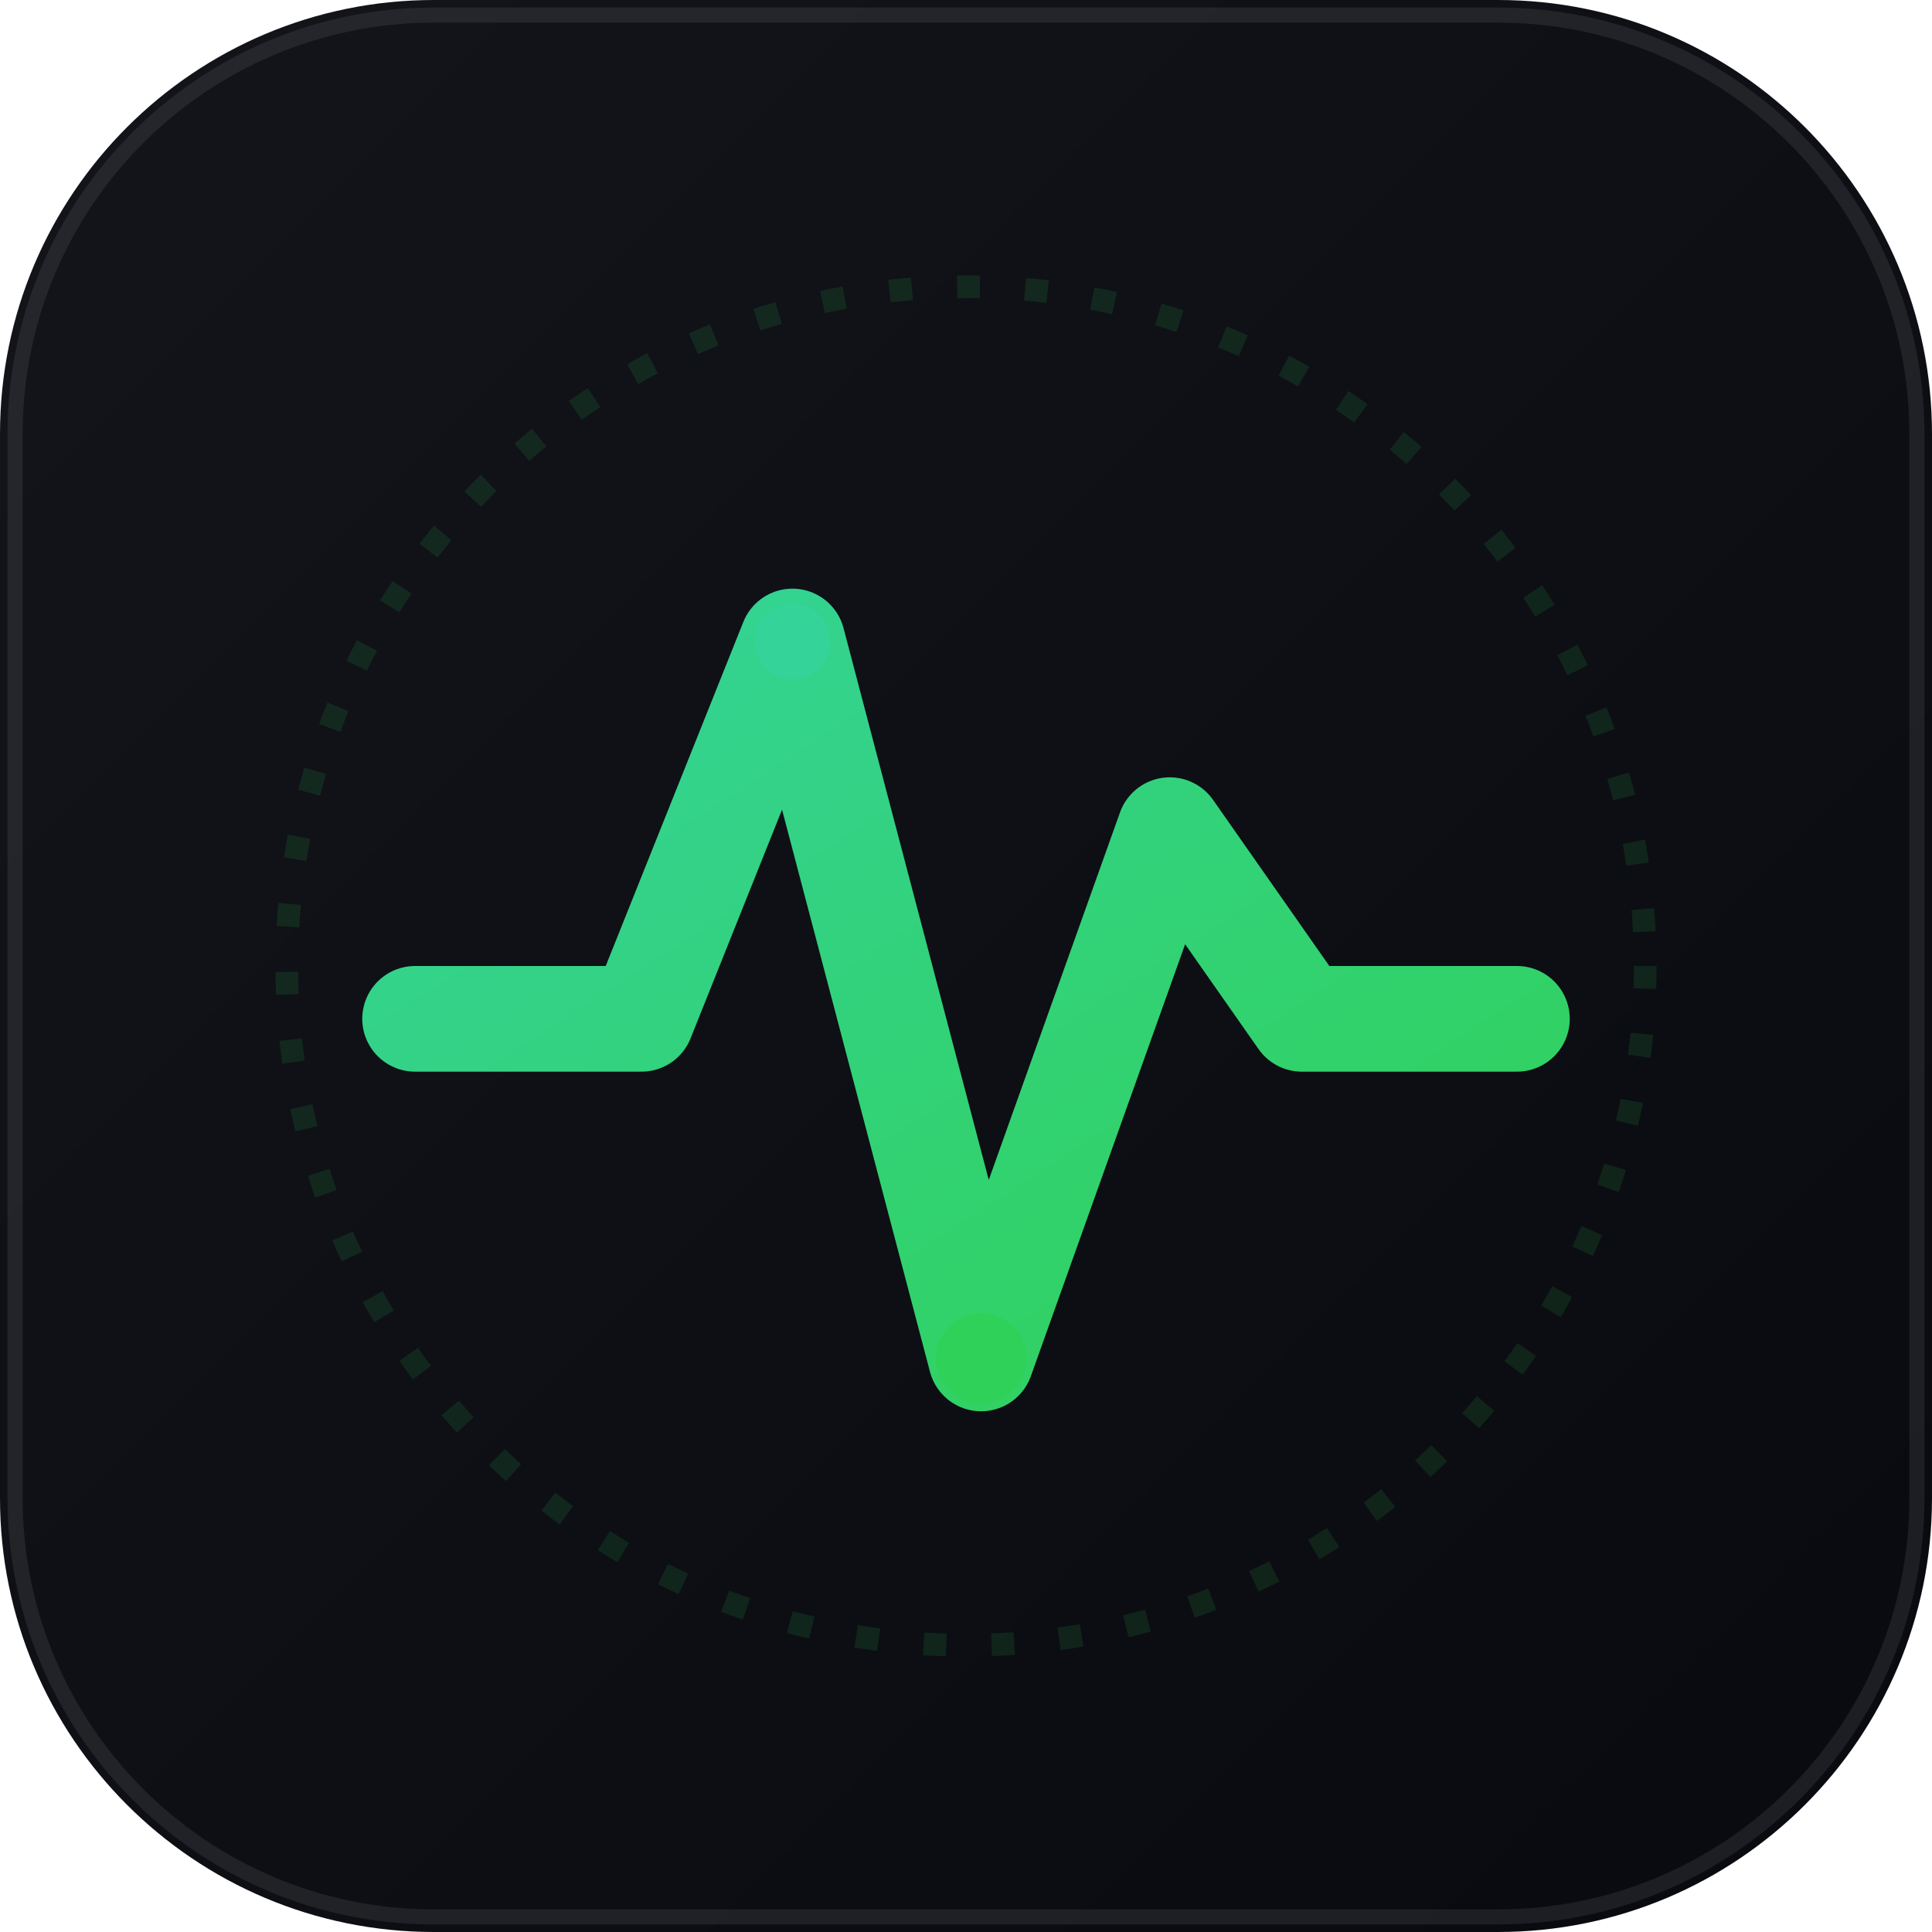
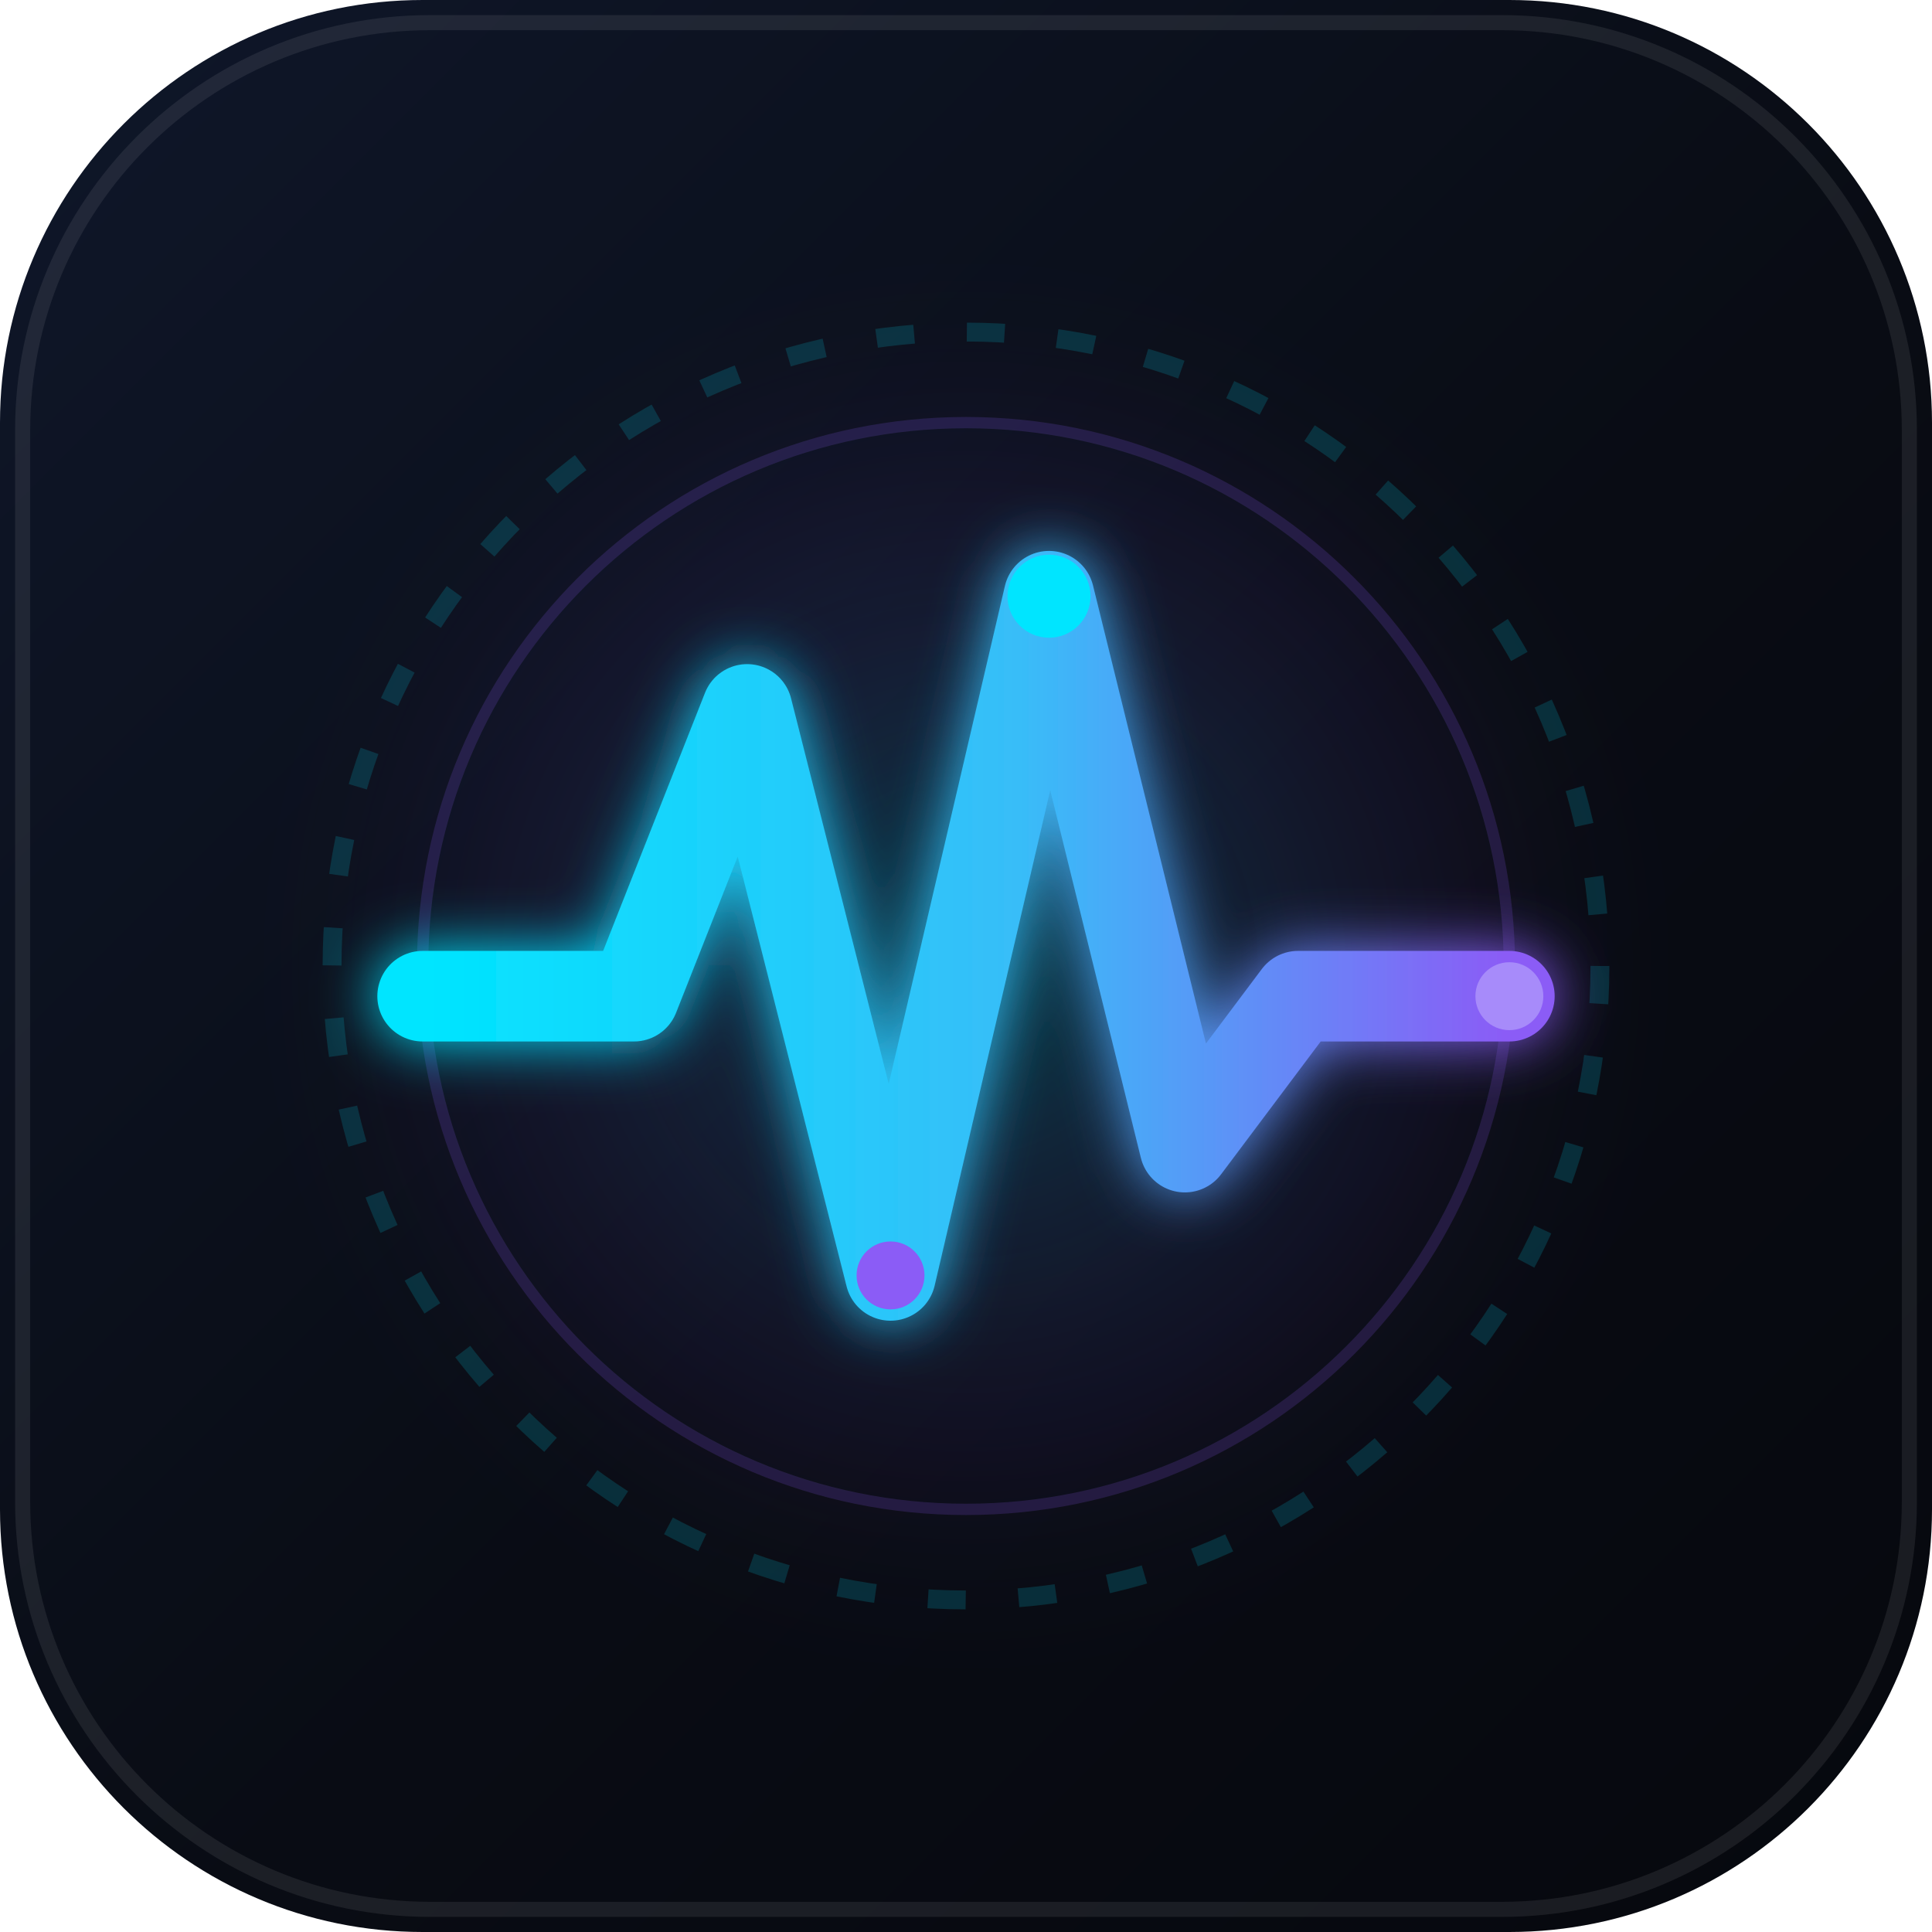
<svg xmlns="http://www.w3.org/2000/svg" viewBox="0 0 512 512" width="512" height="512">
  <defs>
    <linearGradient id="bgGrad" x1="0%" y1="0%" x2="100%" y2="100%">
-       <stop offset="0%" stop-color="#13151b" />
-       <stop offset="100%" stop-color="#090a0f" />
+       <stop offset="0%" stop-color="#0f172a" />
+       <stop offset="55%" stop-color="#090c14" />
+       <stop offset="100%" stop-color="#06080e" />
    </linearGradient>
-     <linearGradient id="pulseGrad" x1="0%" y1="0%" x2="100%" y2="100%">
-       <stop offset="0%" stop-color="#34d399" />
-       <stop offset="100%" stop-color="#30d158" />
+     <linearGradient id="pulseGrad" x1="0%" y1="50%" x2="100%" y2="50%">
+       <stop offset="0%" stop-color="#00e5ff" />
+       <stop offset="55%" stop-color="#38bdf8" />
+       <stop offset="100%" stop-color="#8b5cf6" />
    </linearGradient>
+     <radialGradient id="coreGlow" cx="50%" cy="50%" r="50%">
+       <stop offset="0%" stop-color="#00e5ff" stop-opacity="0.22" />
+       <stop offset="65%" stop-color="#8b5cf6" stop-opacity="0.06" />
+       <stop offset="100%" stop-color="#06080e" stop-opacity="0" />
+     </radialGradient>
+     <filter id="neonGlow" x="-20%" y="-20%" width="140%" height="140%">
+       <feGaussianBlur stdDeviation="8" result="blur" />
+       <feMerge>
+         <feMergeNode in="blur" />
+         <feMergeNode in="SourceGraphic" />
+       </feMerge>
+     </filter>
  </defs>
-   <rect width="512" height="512" rx="115" fill="url(#bgGrad)" />
-   <rect width="504" height="504" x="4" y="4" rx="111" fill="none" stroke="rgba(255,255,255,0.08)" stroke-width="4" />
-   <circle cx="256" cy="256" r="180" fill="none" stroke="rgba(48,209,88,0.12)" stroke-width="6" stroke-dasharray="6 12" />
-   <path d="M110 270 L170 270 L210 170 L260 360 L310 220 L345 270 L402 270" fill="none" stroke="url(#pulseGrad)" stroke-width="28" stroke-linecap="round" stroke-linejoin="round" />
-   <circle cx="260" cy="360" r="12" fill="#30d158" />
-   <circle cx="210" cy="170" r="10" fill="#34d399" />
+   <rect width="512" height="512" rx="112" fill="url(#bgGrad)" />
+   <rect x="6" y="6" width="500" height="500" rx="108" fill="none" stroke="rgba(255,255,255,0.08)" stroke-width="4" />
+   <circle cx="256" cy="256" r="200" fill="url(#coreGlow)" />
+   <circle cx="256" cy="256" r="168" fill="none" stroke="rgba(0,229,255,0.16)" stroke-width="5" stroke-dasharray="10 14" />
+   <circle cx="256" cy="256" r="144" fill="none" stroke="rgba(139,92,246,0.18)" stroke-width="3" />
+   <path d="M112 264 L168 264 L198 188 L236 338 L278 158 L314 304 L344 264 L400 264" fill="none" stroke="url(#pulseGrad)" stroke-width="24" stroke-linecap="round" stroke-linejoin="round" filter="url(#neonGlow)" />
+   <circle cx="278" cy="158" r="11" fill="#00e5ff" />
+   <circle cx="236" cy="338" r="9" fill="#8b5cf6" />
+   <circle cx="400" cy="264" r="9" fill="#a78bfa" />
</svg>
